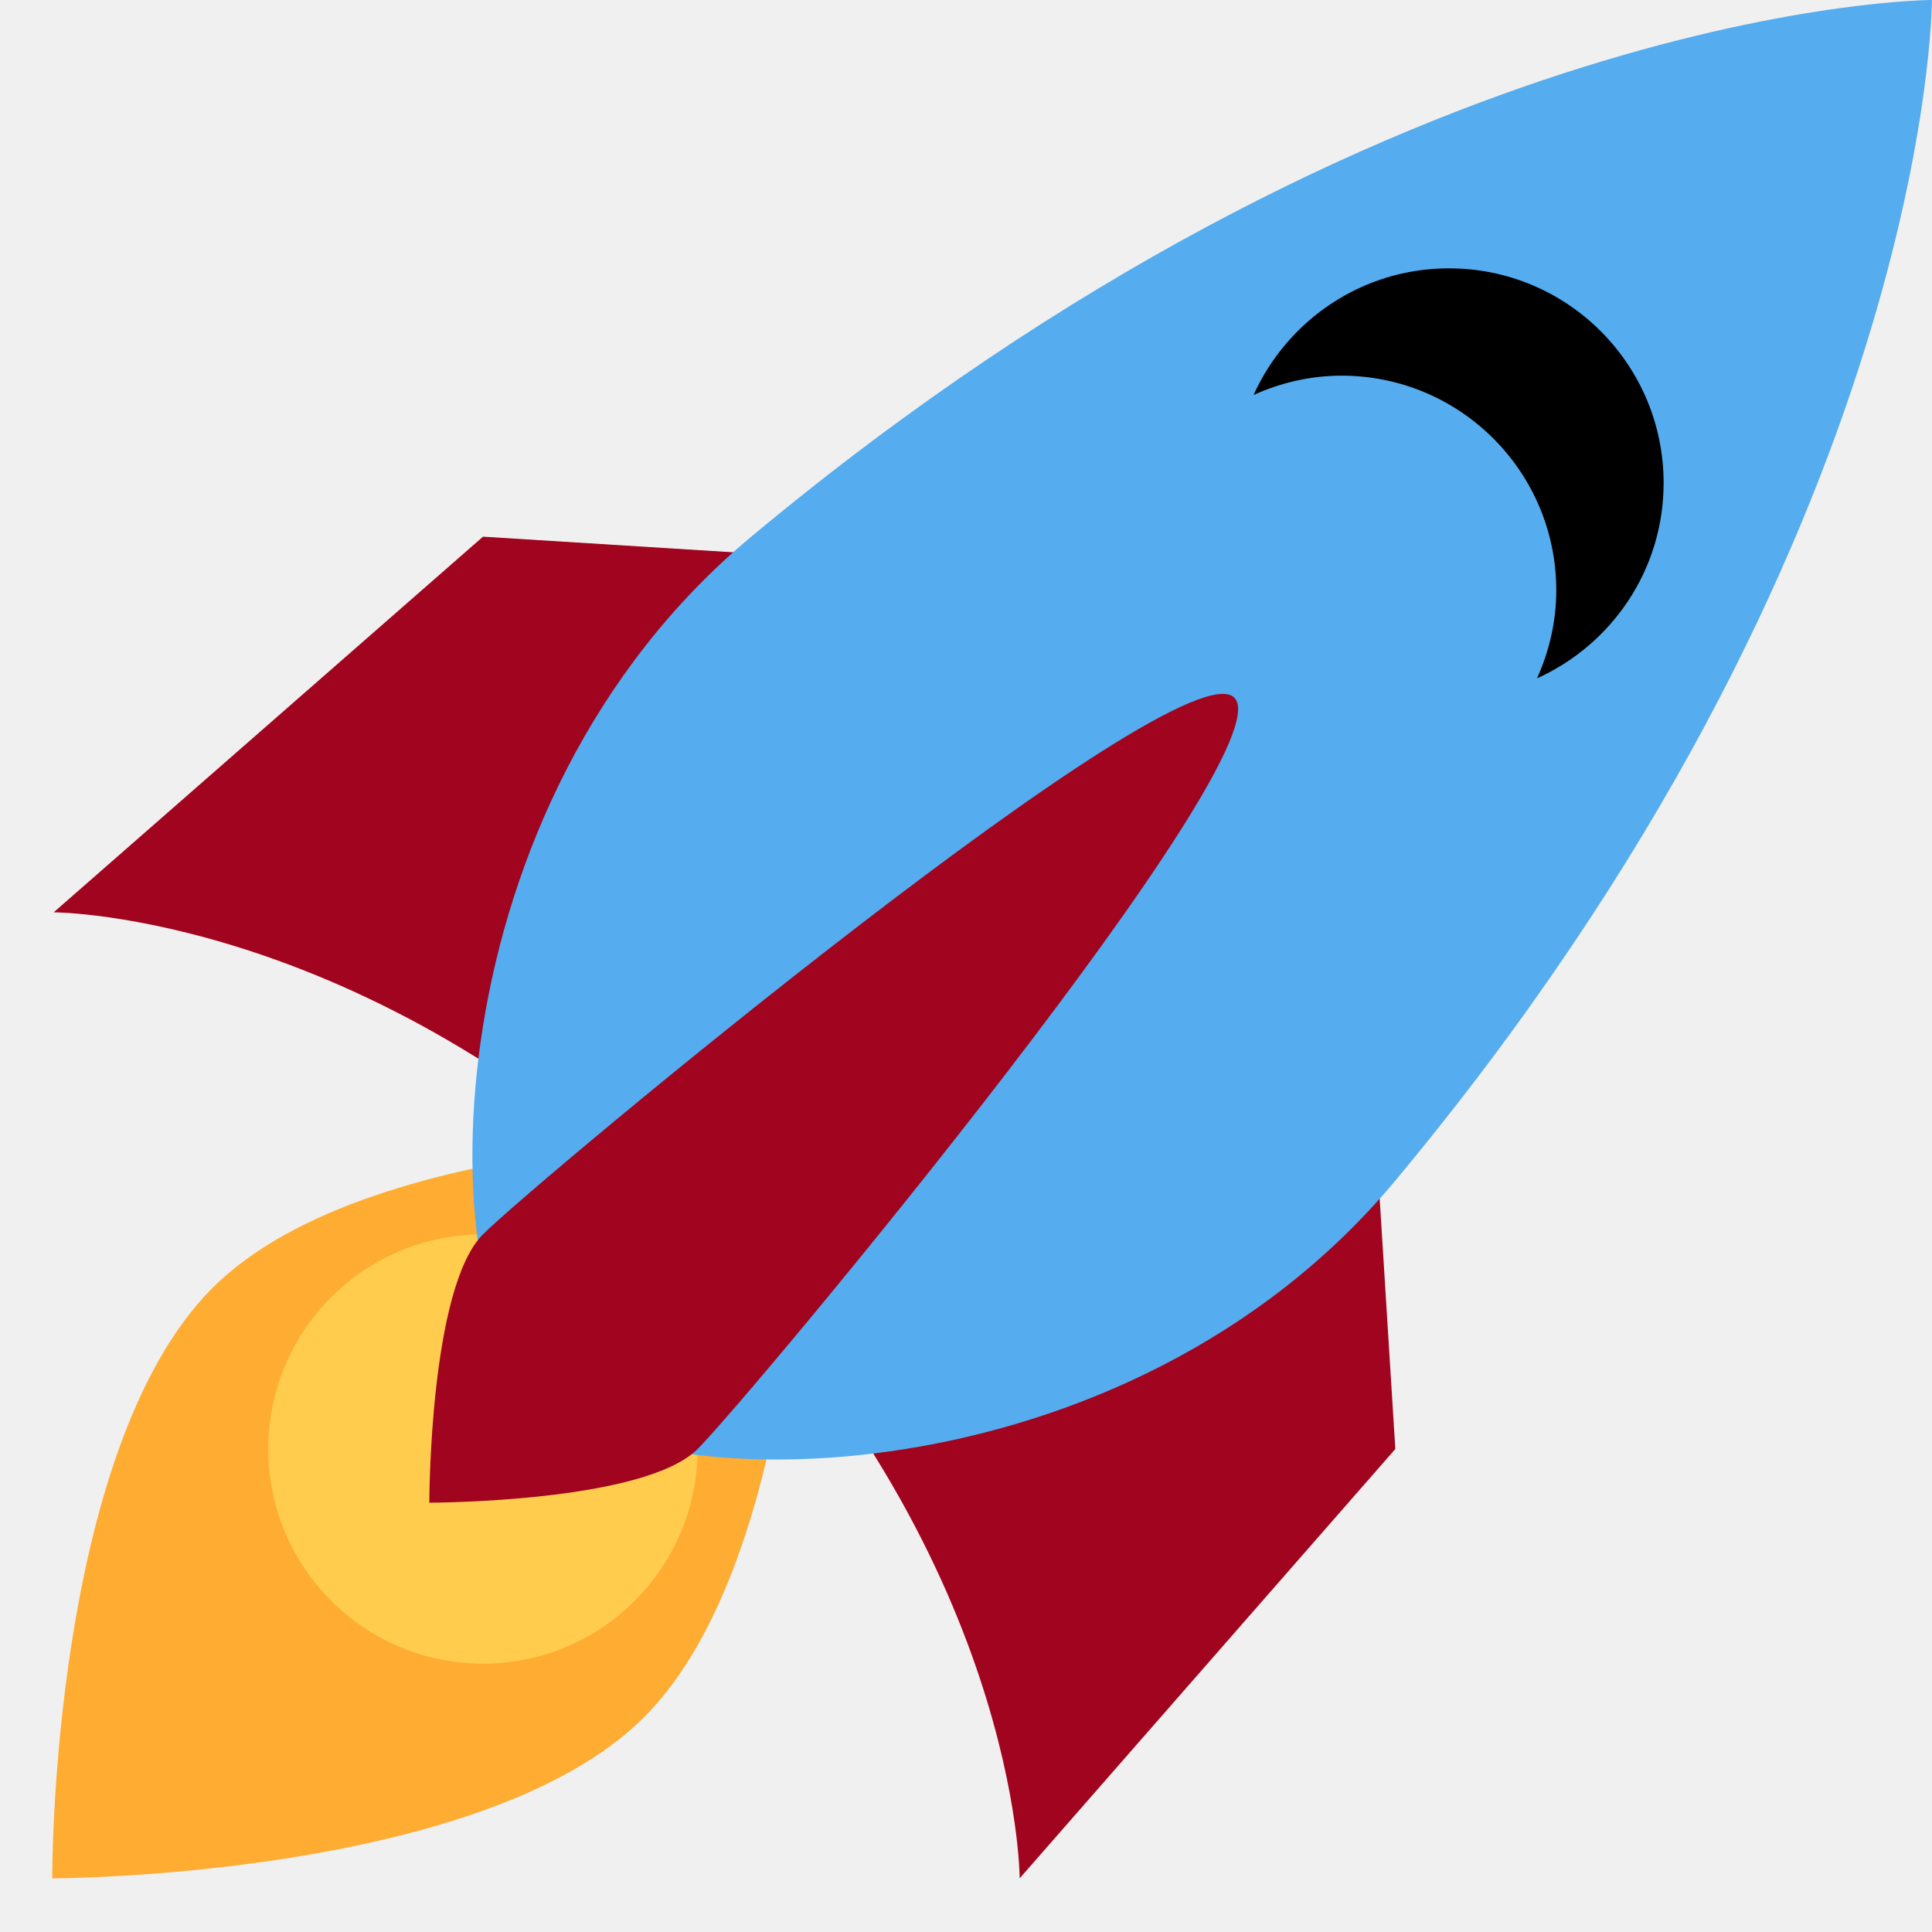
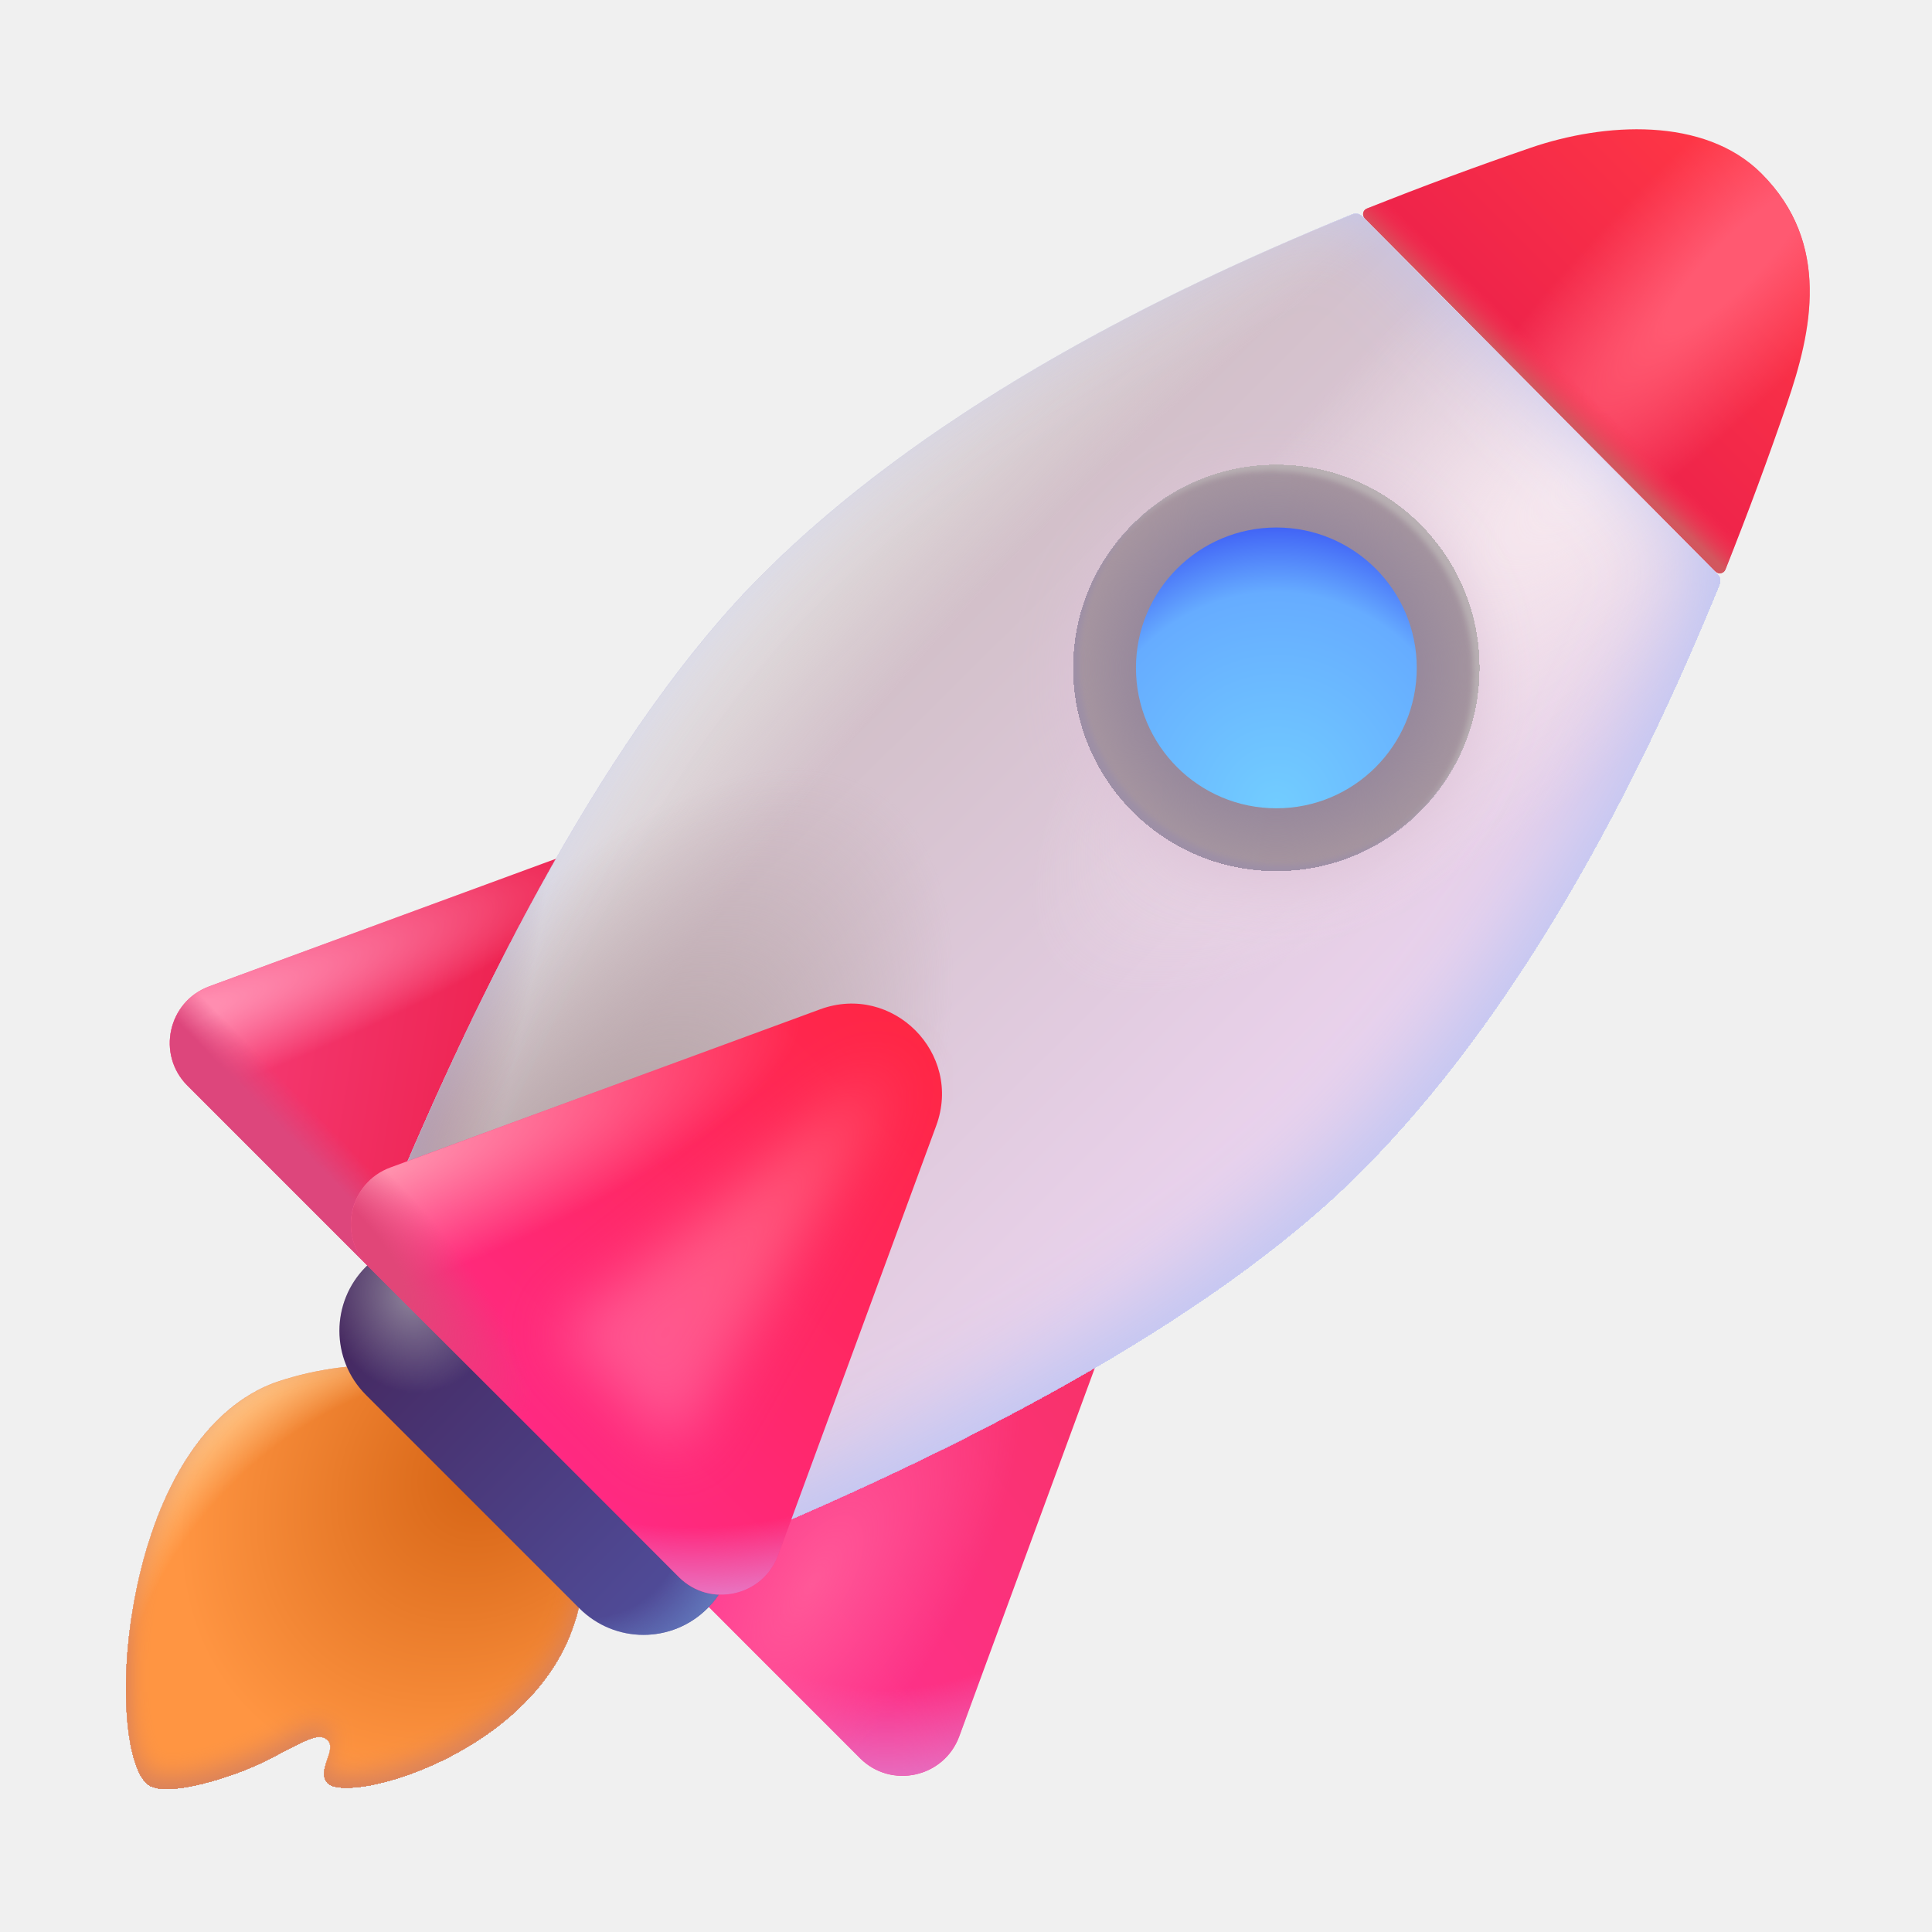
- <svg xmlns="http://www.w3.org/2000/svg" viewBox="0 0 36 36">
-   <path fill="#A0041E" d="M1 17l8-7 16 1 1 16-7 8s.001-5.999-6-12-12-6-12-6z" />
-   <path fill="#FFAC33" d="M.973 35s-.036-7.979 2.985-11S15 21.187 15 21.187 14.999 29 11.999 32c-3 3-11.026 3-11.026 3z" />
-   <circle fill="#FFCC4D" cx="8.999" cy="27" r="4" />
-   <path fill="#55ACEE" d="M35.999 0s-10 0-22 10c-6 5-6 14-4 16s11 2 16-4c10-12 10-22 10-22z" />
-   <path d="M26.999 5c-1.623 0-3.013.971-3.641 2.36.502-.227 1.055-.36 1.641-.36 2.209 0 4 1.791 4 4 0 .586-.133 1.139-.359 1.64 1.389-.627 2.359-2.017 2.359-3.64 0-2.209-1.791-4-4-4z" />
-   <path fill="#A0041E" d="M8 28s0-4 1-5 13.001-10.999 14-10-9.001 13-10.001 14S8 28 8 28z" />
+ <svg xmlns="http://www.w3.org/2000/svg" width="32" height="32" viewBox="0 0 32 32" fill="none">
+   <g clip-path="url(#clip0_18_13076)">
+     <path d="M10.582 13.718C11.782 13.276 12.949 14.443 12.507 15.644L9.889 22.758C9.636 23.443 8.759 23.636 8.243 23.12L3.105 17.982C2.589 17.466 2.782 16.589 3.467 16.337L10.582 13.718Z" fill="url(#paint0_linear_18_13076)" />
+     <path d="M10.582 13.718C11.782 13.276 12.949 14.443 12.507 15.644L9.889 22.758C9.636 23.443 8.759 23.636 8.243 23.12L3.105 17.982C2.589 17.466 2.782 16.589 3.467 16.337L10.582 13.718Z" fill="url(#paint1_radial_18_13076)" />
+     <path d="M10.582 13.718C11.782 13.276 12.949 14.443 12.507 15.644L9.889 22.758C9.636 23.443 8.759 23.636 8.243 23.12L3.105 17.982C2.589 17.466 2.782 16.589 3.467 16.337L10.582 13.718Z" fill="url(#paint2_linear_18_13076)" />
+     <path d="M16.581 19.718C17.782 19.276 18.949 20.443 18.507 21.644L15.889 28.758C15.636 29.443 14.759 29.636 14.243 29.12L9.105 23.982C8.589 23.466 8.782 22.589 9.467 22.337L16.581 19.718Z" fill="url(#paint3_linear_18_13076)" />
+     <path d="M16.581 19.718C17.782 19.276 18.949 20.443 18.507 21.644L15.889 28.758C15.636 29.443 14.759 29.636 14.243 29.12L9.105 23.982C8.589 23.466 8.782 22.589 9.467 22.337L16.581 19.718Z" fill="url(#paint4_radial_18_13076)" />
+     <path d="M16.581 19.718C17.782 19.276 18.949 20.443 18.507 21.644L15.889 28.758C15.636 29.443 14.759 29.636 14.243 29.12L9.105 23.982C8.589 23.466 8.782 22.589 9.467 22.337L16.581 19.718Z" fill="url(#paint5_radial_18_13076)" />
+     <g filter="url(#filter0_i_18_13076)">
+       <path d="M22.399 3.551C22.455 3.528 22.519 3.541 22.561 3.584L28.447 9.515C28.49 9.557 28.503 9.621 28.48 9.676C27.071 13.136 25.127 16.816 22.526 19.418C19.992 21.951 15.706 24.111 11.836 25.699L6.345 20.207C7.933 16.338 10.092 12.052 12.626 9.518C15.236 6.908 18.93 4.961 22.399 3.551Z" fill="url(#paint6_linear_18_13076)" />
+       <path d="M22.399 3.551C22.455 3.528 22.519 3.541 22.561 3.584L28.447 9.515C28.49 9.557 28.503 9.621 28.48 9.676C27.071 13.136 25.127 16.816 22.526 19.418C19.992 21.951 15.706 24.111 11.836 25.699L6.345 20.207C7.933 16.338 10.092 12.052 12.626 9.518C15.236 6.908 18.93 4.961 22.399 3.551Z" fill="url(#paint7_radial_18_13076)" />
+       <path d="M22.399 3.551C22.455 3.528 22.519 3.541 22.561 3.584L28.447 9.515C28.49 9.557 28.503 9.621 28.48 9.676C27.071 13.136 25.127 16.816 22.526 19.418C19.992 21.951 15.706 24.111 11.836 25.699L6.345 20.207C7.933 16.338 10.092 12.052 12.626 9.518C15.236 6.908 18.93 4.961 22.399 3.551Z" fill="url(#paint8_radial_18_13076)" />
+       <path d="M22.399 3.551C22.455 3.528 22.519 3.541 22.561 3.584L28.447 9.515C28.49 9.557 28.503 9.621 28.48 9.676C27.071 13.136 25.127 16.816 22.526 19.418C19.992 21.951 15.706 24.111 11.836 25.699L6.345 20.207C7.933 16.338 10.092 12.052 12.626 9.518C15.236 6.908 18.93 4.961 22.399 3.551Z" fill="url(#paint9_radial_18_13076)" />
+       <path d="M22.399 3.551C22.455 3.528 22.519 3.541 22.561 3.584L28.447 9.515C28.49 9.557 28.503 9.621 28.48 9.676C27.071 13.136 25.127 16.816 22.526 19.418C19.992 21.951 15.706 24.111 11.836 25.699L6.345 20.207C7.933 16.338 10.092 12.052 12.626 9.518C15.236 6.908 18.93 4.961 22.399 3.551Z" fill="url(#paint10_radial_18_13076)" />
+     </g>
+     <g filter="url(#filter1_dii_18_13076)">
+       <path d="M24.5 11.062C24.5 12.918 22.996 14.422 21.141 14.422C19.285 14.422 17.781 12.918 17.781 11.062C17.781 9.207 19.285 7.703 21.141 7.703C22.996 7.703 24.5 9.207 24.5 11.062Z" fill="url(#paint11_linear_18_13076)" />
+       <path d="M24.5 11.062C24.5 12.918 22.996 14.422 21.141 14.422C19.285 14.422 17.781 12.918 17.781 11.062C17.781 9.207 19.285 7.703 21.141 7.703C22.996 7.703 24.5 9.207 24.5 11.062Z" fill="url(#paint12_radial_18_13076)" />
+     </g>
+     <path d="M23.466 11.062C23.466 12.347 22.425 13.388 21.141 13.388C19.856 13.388 18.815 12.347 18.815 11.062C18.815 9.778 19.856 8.737 21.141 8.737C22.425 8.737 23.466 9.778 23.466 11.062Z" fill="url(#paint13_radial_18_13076)" />
+     <g filter="url(#filter2_i_18_13076)">
+       <path d="M2.423 29.533C1.716 28.826 2 23.922 4.5 22.922C4.5 22.922 7 21.922 8.611 23.522C10.222 25.123 9.5 26.922 9.5 26.922C8.793 29.043 5.783 29.886 5.429 29.533C5.234 29.337 5.585 28.982 5.429 28.826C5.273 28.669 5.031 28.848 4.368 29.179C3.897 29.415 2.706 29.816 2.423 29.533Z" fill="url(#paint14_radial_18_13076)" />
+       <path d="M2.423 29.533C1.716 28.826 2 23.922 4.5 22.922C4.5 22.922 7 21.922 8.611 23.522C10.222 25.123 9.5 26.922 9.5 26.922C8.793 29.043 5.783 29.886 5.429 29.533C5.234 29.337 5.585 28.982 5.429 28.826C5.273 28.669 5.031 28.848 4.368 29.179C3.897 29.415 2.706 29.816 2.423 29.533Z" fill="url(#paint15_radial_18_13076)" />
+     </g>
+     <path d="M6.061 20.982C6.646 20.397 7.596 20.397 8.182 20.982L11.717 24.518C12.303 25.104 12.303 26.053 11.717 26.639C11.132 27.225 10.182 27.225 9.596 26.639L6.061 23.104C5.475 22.518 5.475 21.568 6.061 20.982Z" fill="url(#paint16_linear_18_13076)" />
+     <path d="M6.061 20.982C6.646 20.397 7.596 20.397 8.182 20.982L11.717 24.518C12.303 25.104 12.303 26.053 11.717 26.639C11.132 27.225 10.182 27.225 9.596 26.639L6.061 23.104C5.475 22.518 5.475 21.568 6.061 20.982Z" fill="url(#paint17_radial_18_13076)" />
+     <path d="M6.061 20.982C6.646 20.397 7.596 20.397 8.182 20.982L11.717 24.518C12.303 25.104 12.303 26.053 11.717 26.639C11.132 27.225 10.182 27.225 9.596 26.639L6.061 23.104C5.475 22.518 5.475 21.568 6.061 20.982Z" fill="url(#paint18_radial_18_13076)" />
+     <path d="M29.172 2.871C28.225 1.924 26.564 2.032 25.354 2.447C24.485 2.746 23.572 3.08 22.64 3.454C22.573 3.48 22.556 3.566 22.606 3.617L28.415 9.466C28.466 9.517 28.552 9.499 28.578 9.433C28.957 8.491 29.295 7.568 29.597 6.69C30.007 5.496 30.336 4.036 29.172 2.871Z" fill="url(#paint19_linear_18_13076)" />
+     <path d="M29.172 2.871C28.225 1.924 26.564 2.032 25.354 2.447C24.485 2.746 23.572 3.08 22.64 3.454C22.573 3.48 22.556 3.566 22.606 3.617L28.415 9.466C28.466 9.517 28.552 9.499 28.578 9.433C28.957 8.491 29.295 7.568 29.597 6.69C30.007 5.496 30.336 4.036 29.172 2.871Z" fill="url(#paint20_radial_18_13076)" />
+     <path d="M29.172 2.871C28.225 1.924 26.564 2.032 25.354 2.447C24.485 2.746 23.572 3.08 22.64 3.454C22.573 3.48 22.556 3.566 22.606 3.617L28.415 9.466C28.466 9.517 28.552 9.499 28.578 9.433C28.957 8.491 29.295 7.568 29.597 6.69C30.007 5.496 30.336 4.036 29.172 2.871Z" fill="url(#paint21_linear_18_13076)" />
+     <path d="M13.582 16.718C14.782 16.276 15.949 17.443 15.507 18.644L12.889 25.758C12.636 26.443 11.759 26.636 11.243 26.12L6.105 20.982C5.589 20.466 5.782 19.589 6.467 19.337L13.582 16.718Z" fill="url(#paint22_linear_18_13076)" />
+     <path d="M13.582 16.718C14.782 16.276 15.949 17.443 15.507 18.644L12.889 25.758C12.636 26.443 11.759 26.636 11.243 26.12L6.105 20.982C5.589 20.466 5.782 19.589 6.467 19.337L13.582 16.718Z" fill="url(#paint23_radial_18_13076)" />
+     <path d="M13.582 16.718C14.782 16.276 15.949 17.443 15.507 18.644L12.889 25.758C12.636 26.443 11.759 26.636 11.243 26.12L6.105 20.982C5.589 20.466 5.782 19.589 6.467 19.337L13.582 16.718Z" fill="url(#paint24_radial_18_13076)" />
+     <path d="M13.582 16.718C14.782 16.276 15.949 17.443 15.507 18.644L12.889 25.758C12.636 26.443 11.759 26.636 11.243 26.12L6.105 20.982C5.589 20.466 5.782 19.589 6.467 19.337L13.582 16.718Z" fill="url(#paint25_radial_18_13076)" />
+     <g filter="url(#filter3_f_18_13076)">
+       <path d="M9.205 22.047L14.83 17.64L11.205 24.078L9.205 22.047Z" fill="url(#paint26_linear_18_13076)" />
+     </g>
+   </g>
+   <defs>
+     <filter id="filter0_i_18_13076" x="6.095" y="3.04" width="22.396" height="22.659" filterUnits="userSpaceOnUse" color-interpolation-filters="sRGB">
+       <feFlood flood-opacity="0" result="BackgroundImageFix" />
+       <feBlend mode="normal" in="SourceGraphic" in2="BackgroundImageFix" result="shape" />
+       <feColorMatrix in="SourceAlpha" type="matrix" values="0 0 0 0 0 0 0 0 0 0 0 0 0 0 0 0 0 0 127 0" result="hardAlpha" />
+       <feOffset dx="-0.25" dy="-0.5" />
+       <feGaussianBlur stdDeviation="0.75" />
+       <feComposite in2="hardAlpha" operator="arithmetic" k2="-1" k3="1" />
+       <feColorMatrix type="matrix" values="0 0 0 0 0.745 0 0 0 0 0.773 0 0 0 0 0.953 0 0 0 1 0" />
+       <feBlend mode="normal" in2="shape" result="effect1_innerShadow_18_13076" />
+     </filter>
+     <filter id="filter1_dii_18_13076" x="16.781" y="6.953" width="8.719" height="8.719" filterUnits="userSpaceOnUse" color-interpolation-filters="sRGB">
+       <feFlood flood-opacity="0" result="BackgroundImageFix" />
+       <feColorMatrix in="SourceAlpha" type="matrix" values="0 0 0 0 0 0 0 0 0 0 0 0 0 0 0 0 0 0 127 0" result="hardAlpha" />
+       <feOffset dy="0.25" />
+       <feGaussianBlur stdDeviation="0.5" />
+       <feComposite in2="hardAlpha" operator="out" />
+       <feColorMatrix type="matrix" values="0 0 0 0 0.867 0 0 0 0 0.765 0 0 0 0 0.847 0 0 0 1 0" />
+       <feBlend mode="normal" in2="BackgroundImageFix" result="effect1_dropShadow_18_13076" />
+       <feBlend mode="normal" in="SourceGraphic" in2="effect1_dropShadow_18_13076" result="shape" />
+       <feColorMatrix in="SourceAlpha" type="matrix" values="0 0 0 0 0 0 0 0 0 0 0 0 0 0 0 0 0 0 127 0" result="hardAlpha" />
+       <feOffset dx="-0.1" dy="0.1" />
+       <feGaussianBlur stdDeviation="0.05" />
+       <feComposite in2="hardAlpha" operator="arithmetic" k2="-1" k3="1" />
+       <feColorMatrix type="matrix" values="0 0 0 0 0.722 0 0 0 0 0.69 0 0 0 0 0.702 0 0 0 1 0" />
+       <feBlend mode="normal" in2="shape" result="effect2_innerShadow_18_13076" />
+       <feColorMatrix in="SourceAlpha" type="matrix" values="0 0 0 0 0 0 0 0 0 0 0 0 0 0 0 0 0 0 127 0" result="hardAlpha" />
+       <feOffset dx="0.1" dy="-0.1" />
+       <feGaussianBlur stdDeviation="0.05" />
+       <feComposite in2="hardAlpha" operator="arithmetic" k2="-1" k3="1" />
+       <feColorMatrix type="matrix" values="0 0 0 0 0.616 0 0 0 0 0.561 0 0 0 0 0.651 0 0 0 1 0" />
+       <feBlend mode="normal" in2="effect2_innerShadow_18_13076" result="effect3_innerShadow_18_13076" />
+     </filter>
+     <filter id="filter2_i_18_13076" x="2.088" y="22.413" width="7.574" height="7.217" filterUnits="userSpaceOnUse" color-interpolation-filters="sRGB">
+       <feFlood flood-opacity="0" result="BackgroundImageFix" />
+       <feBlend mode="normal" in="SourceGraphic" in2="BackgroundImageFix" result="shape" />
+       <feColorMatrix in="SourceAlpha" type="matrix" values="0 0 0 0 0 0 0 0 0 0 0 0 0 0 0 0 0 0 127 0" result="hardAlpha" />
+       <feOffset dy="-0.2" />
+       <feGaussianBlur stdDeviation="0.2" />
+       <feComposite in2="hardAlpha" operator="arithmetic" k2="-1" k3="1" />
+       <feColorMatrix type="matrix" values="0 0 0 0 0.847 0 0 0 0 0.506 0 0 0 0 0.361 0 0 0 1 0" />
+       <feBlend mode="normal" in2="shape" result="effect1_innerShadow_18_13076" />
+     </filter>
+     <filter id="filter3_f_18_13076" x="8.205" y="16.64" width="7.625" height="8.438" filterUnits="userSpaceOnUse" color-interpolation-filters="sRGB">
+       <feFlood flood-opacity="0" result="BackgroundImageFix" />
+       <feBlend mode="normal" in="SourceGraphic" in2="BackgroundImageFix" result="shape" />
+       <feGaussianBlur stdDeviation="0.5" result="effect1_foregroundBlur_18_13076" />
+     </filter>
+     <linearGradient id="paint0_linear_18_13076" x1="8.111" y1="17.308" x2="3.111" y2="16.484" gradientUnits="userSpaceOnUse">
+       <stop stop-color="#EE2452" />
+       <stop offset="1" stop-color="#F63E7A" />
+     </linearGradient>
+     <radialGradient id="paint1_radial_18_13076" cx="0" cy="0" r="1" gradientUnits="userSpaceOnUse" gradientTransform="translate(2.39755 17.0631) rotate(-19.9576) scale(8.00168 1.36045)">
+       <stop offset="0.164" stop-color="#FF8DB0" />
+       <stop offset="1" stop-color="#FF8DB0" stop-opacity="0" />
+     </radialGradient>
+     <linearGradient id="paint2_linear_18_13076" x1="4.905" y1="19.733" x2="5.72" y2="18.938" gradientUnits="userSpaceOnUse">
+       <stop offset="0.491" stop-color="#DD467C" />
+       <stop offset="1" stop-color="#DD467C" stop-opacity="0" />
+     </linearGradient>
+     <linearGradient id="paint3_linear_18_13076" x1="17.892" y1="21.672" x2="11.674" y2="26.551" gradientUnits="userSpaceOnUse">
+       <stop stop-color="#F83267" />
+       <stop offset="1" stop-color="#FF3190" />
+     </linearGradient>
+     <radialGradient id="paint4_radial_18_13076" cx="0" cy="0" r="1" gradientUnits="userSpaceOnUse" gradientTransform="translate(14.5796 22.203) rotate(86.482) scale(7.63907 6.58606)">
+       <stop offset="0.757" stop-color="#E76CBE" stop-opacity="0" />
+       <stop offset="0.951" stop-color="#E76CBE" />
+     </radialGradient>
+     <radialGradient id="paint5_radial_18_13076" cx="0" cy="0" r="1" gradientUnits="userSpaceOnUse" gradientTransform="translate(13.4546 26.2343) rotate(-57.3464) scale(5.27051 2.31507)">
+       <stop stop-color="#FF5898" />
+       <stop offset="1" stop-color="#FF5898" stop-opacity="0" />
+     </radialGradient>
+     <linearGradient id="paint6_linear_18_13076" x1="13.486" y1="8.672" x2="22.298" y2="17.547" gradientUnits="userSpaceOnUse">
+       <stop stop-color="#CCBBC0" />
+       <stop offset="1" stop-color="#EAD2EC" />
+     </linearGradient>
+     <radialGradient id="paint7_radial_18_13076" cx="0" cy="0" r="1" gradientUnits="userSpaceOnUse" gradientTransform="translate(23.9694 21.5771) rotate(-142.447) scale(16.6769 31.3483)">
+       <stop offset="0.811" stop-color="#E7E5E5" stop-opacity="0" />
+       <stop offset="1" stop-color="#E7E5E5" />
+     </radialGradient>
+     <radialGradient id="paint8_radial_18_13076" cx="0" cy="0" r="1" gradientUnits="userSpaceOnUse" gradientTransform="translate(9.18137 21.3096) rotate(-56.9293) scale(9.80381 4.6077)">
+       <stop offset="0.281" stop-color="#B5A3A5" />
+       <stop offset="1" stop-color="#B5A3A5" stop-opacity="0" />
+     </radialGradient>
+     <radialGradient id="paint9_radial_18_13076" cx="0" cy="0" r="1" gradientUnits="userSpaceOnUse" gradientTransform="translate(6.34463 20.091) rotate(-73.625) scale(8.69119 1.4727)">
+       <stop offset="0.208" stop-color="#B28F96" />
+       <stop offset="1" stop-color="#B28F96" stop-opacity="0" />
+     </radialGradient>
+     <radialGradient id="paint10_radial_18_13076" cx="0" cy="0" r="1" gradientUnits="userSpaceOnUse" gradientTransform="translate(27.1109 7.10921) rotate(137.284) scale(13.175 4.09069)">
+       <stop stop-color="#FAECF1" />
+       <stop offset="1" stop-color="#FAECF1" stop-opacity="0" />
+     </radialGradient>
+     <linearGradient id="paint11_linear_18_13076" x1="17.781" y1="10.491" x2="24.5" y2="11.062" gradientUnits="userSpaceOnUse">
+       <stop stop-color="#A796A0" />
+       <stop offset="1" stop-color="#A5959F" />
+     </linearGradient>
+     <radialGradient id="paint12_radial_18_13076" cx="0" cy="0" r="1" gradientUnits="userSpaceOnUse" gradientTransform="translate(21.1406 11.0624) rotate(90) scale(3.35938)">
+       <stop offset="0.587" stop-color="#93859B" />
+       <stop offset="1" stop-color="#93859B" stop-opacity="0" />
+     </radialGradient>
+     <radialGradient id="paint13_radial_18_13076" cx="0" cy="0" r="1" gradientUnits="userSpaceOnUse" gradientTransform="translate(21.1406 13.3881) rotate(-90) scale(4.84559 4.45626)">
+       <stop stop-color="#72CDFF" />
+       <stop offset="0.738" stop-color="#66ACFF" />
+       <stop offset="1" stop-color="#3B57F4" />
+     </radialGradient>
+     <radialGradient id="paint14_radial_18_13076" cx="0" cy="0" r="1" gradientUnits="userSpaceOnUse" gradientTransform="translate(8.19114 24.2458) rotate(135) scale(5.80645 4.56401)">
+       <stop stop-color="#D46213" />
+       <stop offset="1" stop-color="#FF9542" />
+     </radialGradient>
+     <radialGradient id="paint15_radial_18_13076" cx="0" cy="0" r="1" gradientUnits="userSpaceOnUse" gradientTransform="translate(8.30362 28.9703) rotate(-131.186) scale(7.17453 7.56076)">
+       <stop offset="0.871" stop-color="#FFC484" stop-opacity="0" />
+       <stop offset="1" stop-color="#FFC484" />
+     </radialGradient>
+     <linearGradient id="paint16_linear_18_13076" x1="5.798" y1="21.953" x2="11.298" y2="27.359" gradientUnits="userSpaceOnUse">
+       <stop stop-color="#452860" />
+       <stop offset="1" stop-color="#51509F" />
+     </linearGradient>
+     <radialGradient id="paint17_radial_18_13076" cx="0" cy="0" r="1" gradientUnits="userSpaceOnUse" gradientTransform="translate(6.82965 21.453) rotate(77.8285) scale(1.6304 1.4405)">
+       <stop stop-color="#8E839A" />
+       <stop offset="1" stop-color="#8E839A" stop-opacity="0" />
+     </radialGradient>
+     <radialGradient id="paint18_radial_18_13076" cx="0" cy="0" r="1" gradientUnits="userSpaceOnUse" gradientTransform="translate(7.20687 22.4179) rotate(47.9357) scale(6.2123 3.25637)">
+       <stop offset="0.86" stop-color="#6175B9" stop-opacity="0" />
+       <stop offset="1" stop-color="#6175B9" />
+     </radialGradient>
+     <linearGradient id="paint19_linear_18_13076" x1="29.177" y1="2.876" x2="25.501" y2="6.552" gradientUnits="userSpaceOnUse">
+       <stop stop-color="#FF3745" />
+       <stop offset="1" stop-color="#ED224B" />
+     </linearGradient>
+     <radialGradient id="paint20_radial_18_13076" cx="0" cy="0" r="1" gradientUnits="userSpaceOnUse" gradientTransform="translate(28.7385 4.34743) rotate(135) scale(8.24677 1.9797)">
+       <stop offset="0.189" stop-color="#FF5971" />
+       <stop offset="1" stop-color="#FF5971" stop-opacity="0" />
+     </radialGradient>
+     <linearGradient id="paint21_linear_18_13076" x1="25.822" y1="6.797" x2="26.189" y2="6.414" gradientUnits="userSpaceOnUse">
+       <stop stop-color="#D2575E" />
+       <stop offset="1" stop-color="#F93251" stop-opacity="0" />
+     </linearGradient>
+     <linearGradient id="paint22_linear_18_13076" x1="15.16" y1="17.065" x2="8.674" y2="23.551" gradientUnits="userSpaceOnUse">
+       <stop stop-color="#FF2644" />
+       <stop offset="1" stop-color="#FF2982" />
+     </linearGradient>
+     <radialGradient id="paint23_radial_18_13076" cx="0" cy="0" r="1" gradientUnits="userSpaceOnUse" gradientTransform="translate(6.2359 19.4218) rotate(-20.8651) scale(7.45782 1.95239)">
+       <stop stop-color="#FF95AF" />
+       <stop offset="1" stop-color="#FF95AF" stop-opacity="0" />
+     </radialGradient>
+     <radialGradient id="paint24_radial_18_13076" cx="0" cy="0" r="1" gradientUnits="userSpaceOnUse" gradientTransform="translate(5.39755 20.3079) rotate(44.7044) scale(4.61021 1.36182)">
+       <stop offset="0.382" stop-color="#E14678" />
+       <stop offset="1" stop-color="#E14678" stop-opacity="0" />
+     </radialGradient>
+     <radialGradient id="paint25_radial_18_13076" cx="0" cy="0" r="1" gradientUnits="userSpaceOnUse" gradientTransform="translate(11.5796 19.1405) rotate(84.6743) scale(7.40698 7.89321)">
+       <stop offset="0.832" stop-color="#E67BC7" stop-opacity="0" />
+       <stop offset="1" stop-color="#E67BC7" />
+     </radialGradient>
+     <linearGradient id="paint26_linear_18_13076" x1="13.986" y1="18.109" x2="9.861" y2="22.422" gradientUnits="userSpaceOnUse">
+       <stop stop-color="#FF5970" />
+       <stop offset="1" stop-color="#FF5794" />
+     </linearGradient>
+     <clipPath id="clip0_18_13076">
+       <rect width="32" height="32" fill="white" />
+     </clipPath>
+   </defs>
</svg>
